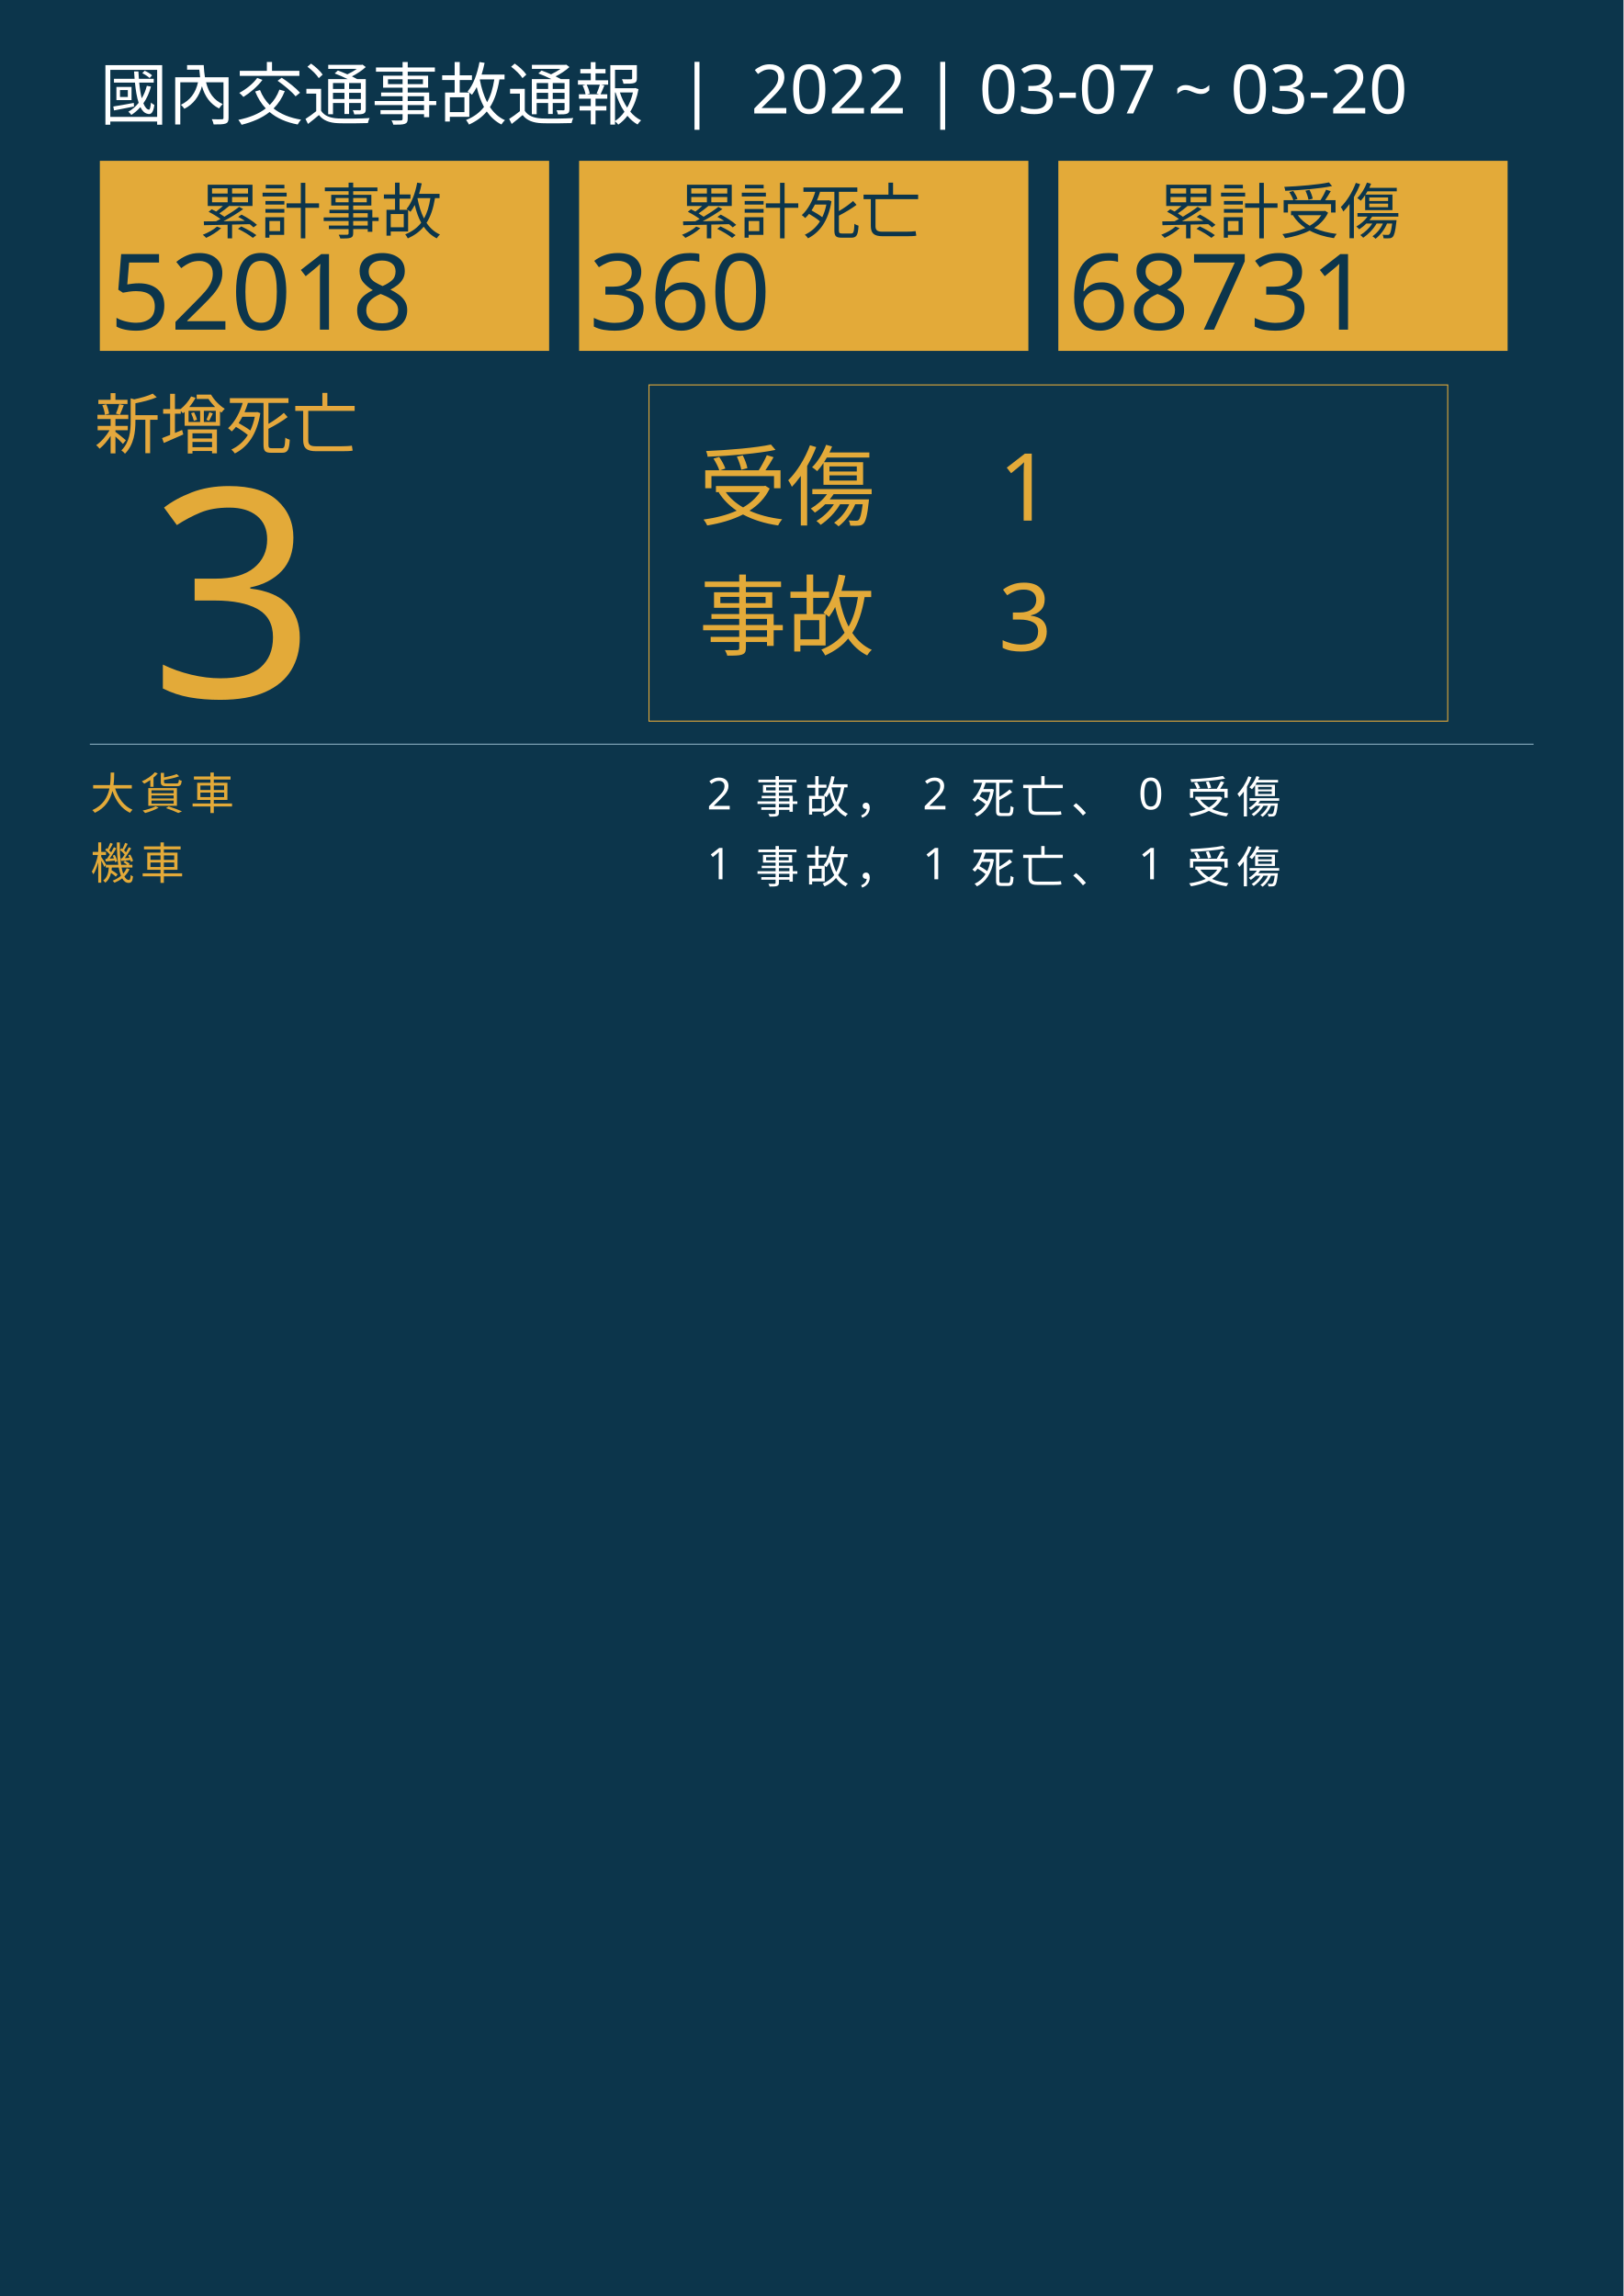
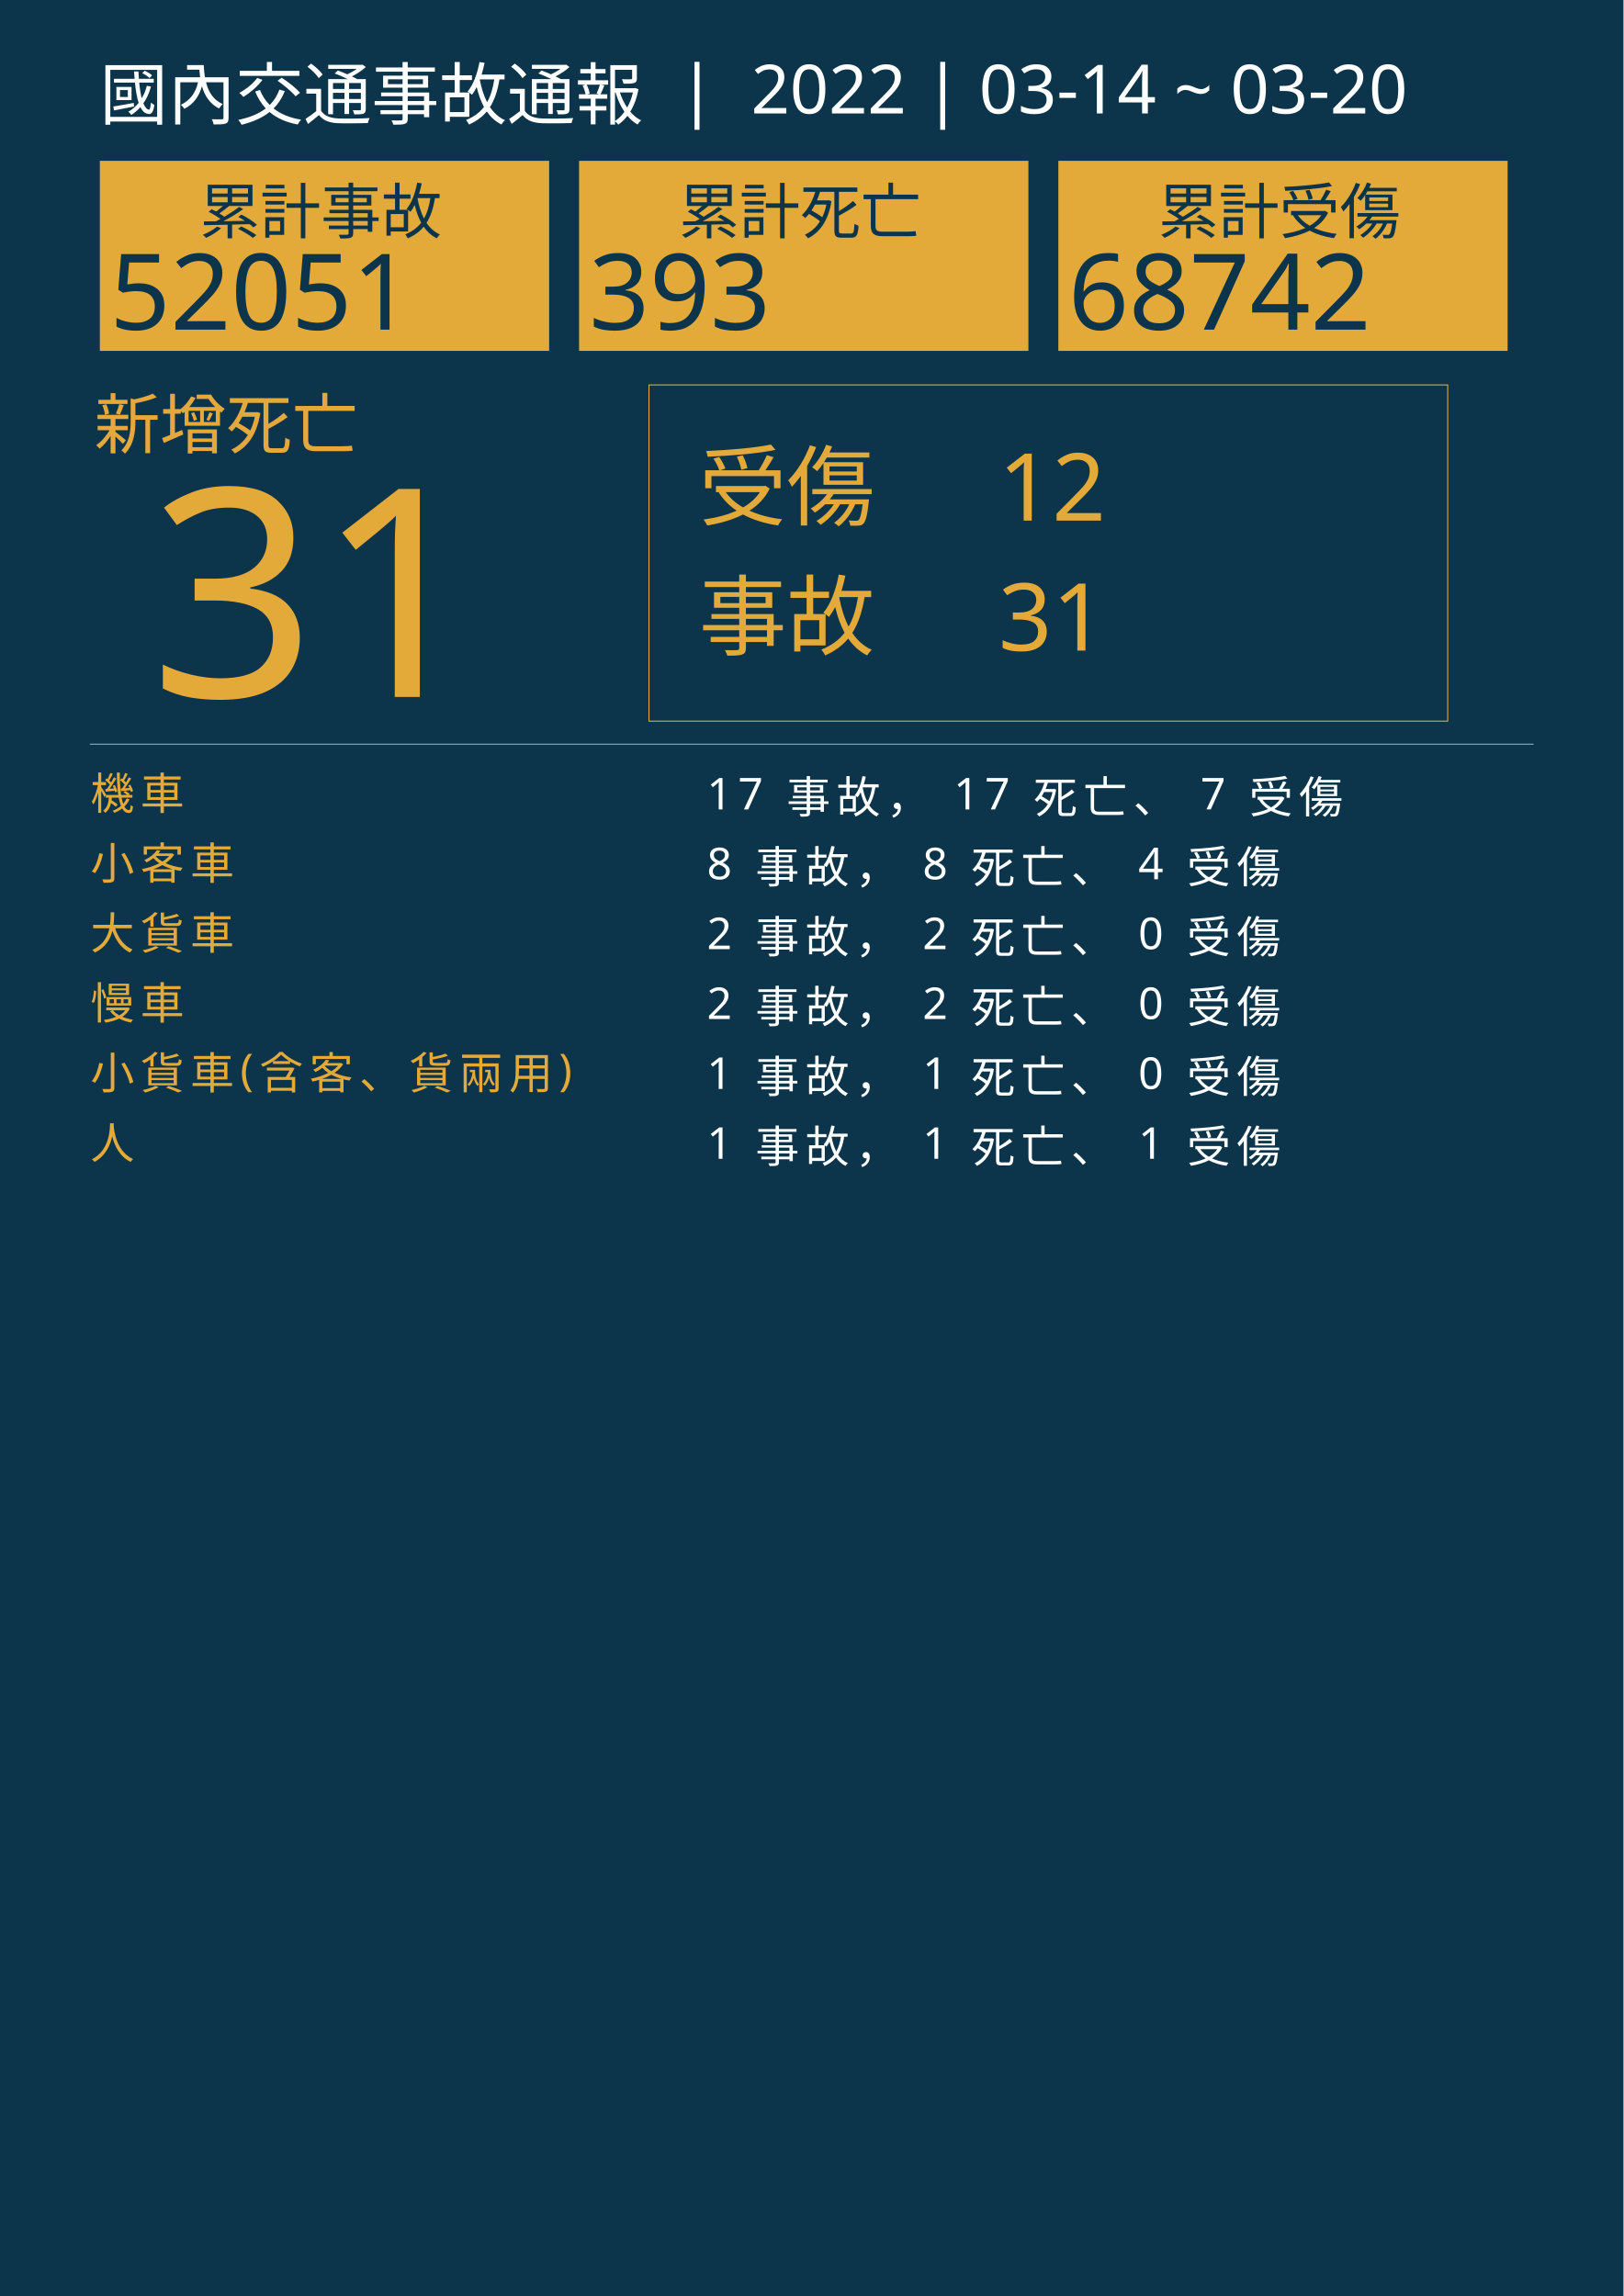
<svg xmlns="http://www.w3.org/2000/svg" version="1.1" id="圖層_1" x="0px" y="0px" viewBox="0 0 1626 2300" style="enable-background:new 0 0 1626 2300;" xml:space="preserve">
  <style type="text/css">
	.st0{fill:#0C354B;}
	.st1{fill:#E5A83D;}
	.st2{font-family:'NotoSansCJKtc-Bold-B5pc-H';}
	.st3{font-size:66px;}
	.st4{fill:#E3AA39;}
	.st5{font-family:'Arial-BoldMT';}
	.st6{font-size:291.776px;}
	.st7{fill:none;stroke:#E3AA39;stroke-miterlimit:10;}
	.st8{font-family:'NotoSansCJKtc-Light-B5pc-H';}
	.st9{font-size:88px;}
	.st10{font-family:'NotoSansCJKtc-Medium-B5pc-H';}
	.st11{font-size:94px;}
	.st12{fill:none;stroke:#8AAFC1;stroke-miterlimit:10;}
	.st13{font-size:60.649px;}
	.st14{font-size:106px;}
	.st15{fill:none;}
	.st16{font-size:44px;}
	.st17{letter-spacing:6;}
	.st18{fill:#FFFFFF;}
	.st19{letter-spacing:1;}
	.st20{font-size:68px;}
</style>
  <rect class="st0" width="1626" height="2300" />
  <text transform="matrix(1 0 0 1 94.5001 449.017)" class="st1 st2 st3">新增死亡</text>
  <g>
-     <text transform="matrix(1 0 0 1 150 698.1412)" class="st4 st5 st6">3</text>
+     <text transform="matrix(1 0 0 1 150 698.1412)" class="st4 st5 st6">31</text>
  </g>
  <g>
    <rect x="650" y="385.6" class="st7" width="800" height="336.8" />
    <g>
      <text transform="matrix(1 0 0 1 700 519.593)" class="st4 st8 st9">受傷</text>
-       <text transform="matrix(1 0 0 1 1000 521.5084)" class="st4 st10 st11">1</text>
-       <text transform="matrix(1 0 0 1 1000 651.7274)" class="st4 st10 st11">3</text>
+       <text transform="matrix(1 0 0 1 1000 521.5084)" class="st4 st10 st11">12</text>
+       <text transform="matrix(1 0 0 1 1000 651.7274)" class="st4 st10 st11">31</text>
      <text transform="matrix(1 0 0 1 700 649.4965)" class="st4 st8 st9">事故</text>
    </g>
  </g>
  <line class="st12" x1="90" y1="745.5" x2="1536" y2="745.5" />
  <g>
    <g>
      <rect x="100" y="161.1" class="st4" width="450" height="190.4" />
      <g>
        <text transform="matrix(1 0 0 1 200 233.9079)" class="st0 st10 st13">累計事故</text>
        <g>
-           <text transform="matrix(1 0 0 1 110 330.2121)" class="st0 st5 st14">52018</text>
+           <text transform="matrix(1 0 0 1 110 330.2121)" class="st0 st5 st14">52051</text>
        </g>
      </g>
    </g>
    <g>
      <rect x="580" y="161.1" class="st4" width="450" height="190.4" />
      <g>
        <text transform="matrix(1 0 0 1 680 233.908)" class="st0 st10 st13">累計死亡</text>
        <g>
-           <text transform="matrix(1 0 0 1 590 330.2122)" class="st0 st5 st14">360</text>
+           <text transform="matrix(1 0 0 1 590 330.2122)" class="st0 st5 st14">393</text>
        </g>
      </g>
    </g>
    <g>
      <rect x="1060" y="161.1" class="st4" width="450" height="190.4" />
      <g>
        <text transform="matrix(1 0 0 1 1160 233.908)" class="st0 st10 st13">累計受傷</text>
        <g>
-           <text transform="matrix(1 0 0 1 1070 330.2122)" class="st0 st5 st14">68731</text>
+           <text transform="matrix(1 0 0 1 1070 330.2122)" class="st0 st5 st14">68742</text>
        </g>
      </g>
    </g>
  </g>
  <rect x="90.6" y="772.1" class="st15" width="1141.8" height="314.8" />
  <text transform="matrix(1 0 0 1 90.5591 810.7965)">
-     <tspan x="0" y="0" class="st4 st10 st16 st17">大貨車</tspan>
-     <tspan x="600" y="0" class="st18 st10 st16 st17"> 2 事故， 2 死亡、 0 受傷</tspan>
-     <tspan x="0" y="70" class="st4 st10 st16 st17">機車</tspan>
-     <tspan x="600" y="70" class="st18 st10 st16 st17"> 1 事故， 1 死亡、 1 受傷</tspan>
+     <tspan x="0" y="0" class="st4 st10 st16 st17">機車</tspan>
+     <tspan x="600" y="0" class="st18 st10 st16 st17"> 17 事故， 17 死亡、 7 受傷</tspan>
+     <tspan x="0" y="70" class="st4 st10 st16 st17">小客車</tspan>
+     <tspan x="600" y="70" class="st18 st10 st16 st17"> 8 事故， 8 死亡、 4 受傷</tspan>
+     <tspan x="0" y="140" class="st4 st10 st16 st17">大貨車</tspan>
+     <tspan x="600" y="140" class="st18 st10 st16 st17"> 2 事故， 2 死亡、 0 受傷</tspan>
+     <tspan x="0" y="210" class="st4 st10 st16 st17">慢車</tspan>
+     <tspan x="600" y="210" class="st18 st10 st16 st17"> 2 事故， 2 死亡、 0 受傷</tspan>
+     <tspan x="0" y="280" class="st4 st10 st16 st17">小貨車(含客、貨兩用)</tspan>
+     <tspan x="600" y="280" class="st18 st10 st16 st17"> 1 事故， 1 死亡、 0 受傷</tspan>
+     <tspan x="0" y="350" class="st4 st10 st16 st17">人</tspan>
+     <tspan x="600" y="350" class="st18 st10 st16 st17"> 1 事故， 1 死亡、 1 受傷</tspan>
  </text>
-   <text transform="matrix(1 0 0 1 100 119.2712)" class="st18 st8 st20">國內交通事故通報  |  2022 | 03-07 ~ 03-20</text>
+   <text transform="matrix(1 0 0 1 100 119.2712)" class="st18 st8 st20">國內交通事故通報  |  2022 | 03-14 ~ 03-20</text>
</svg>
